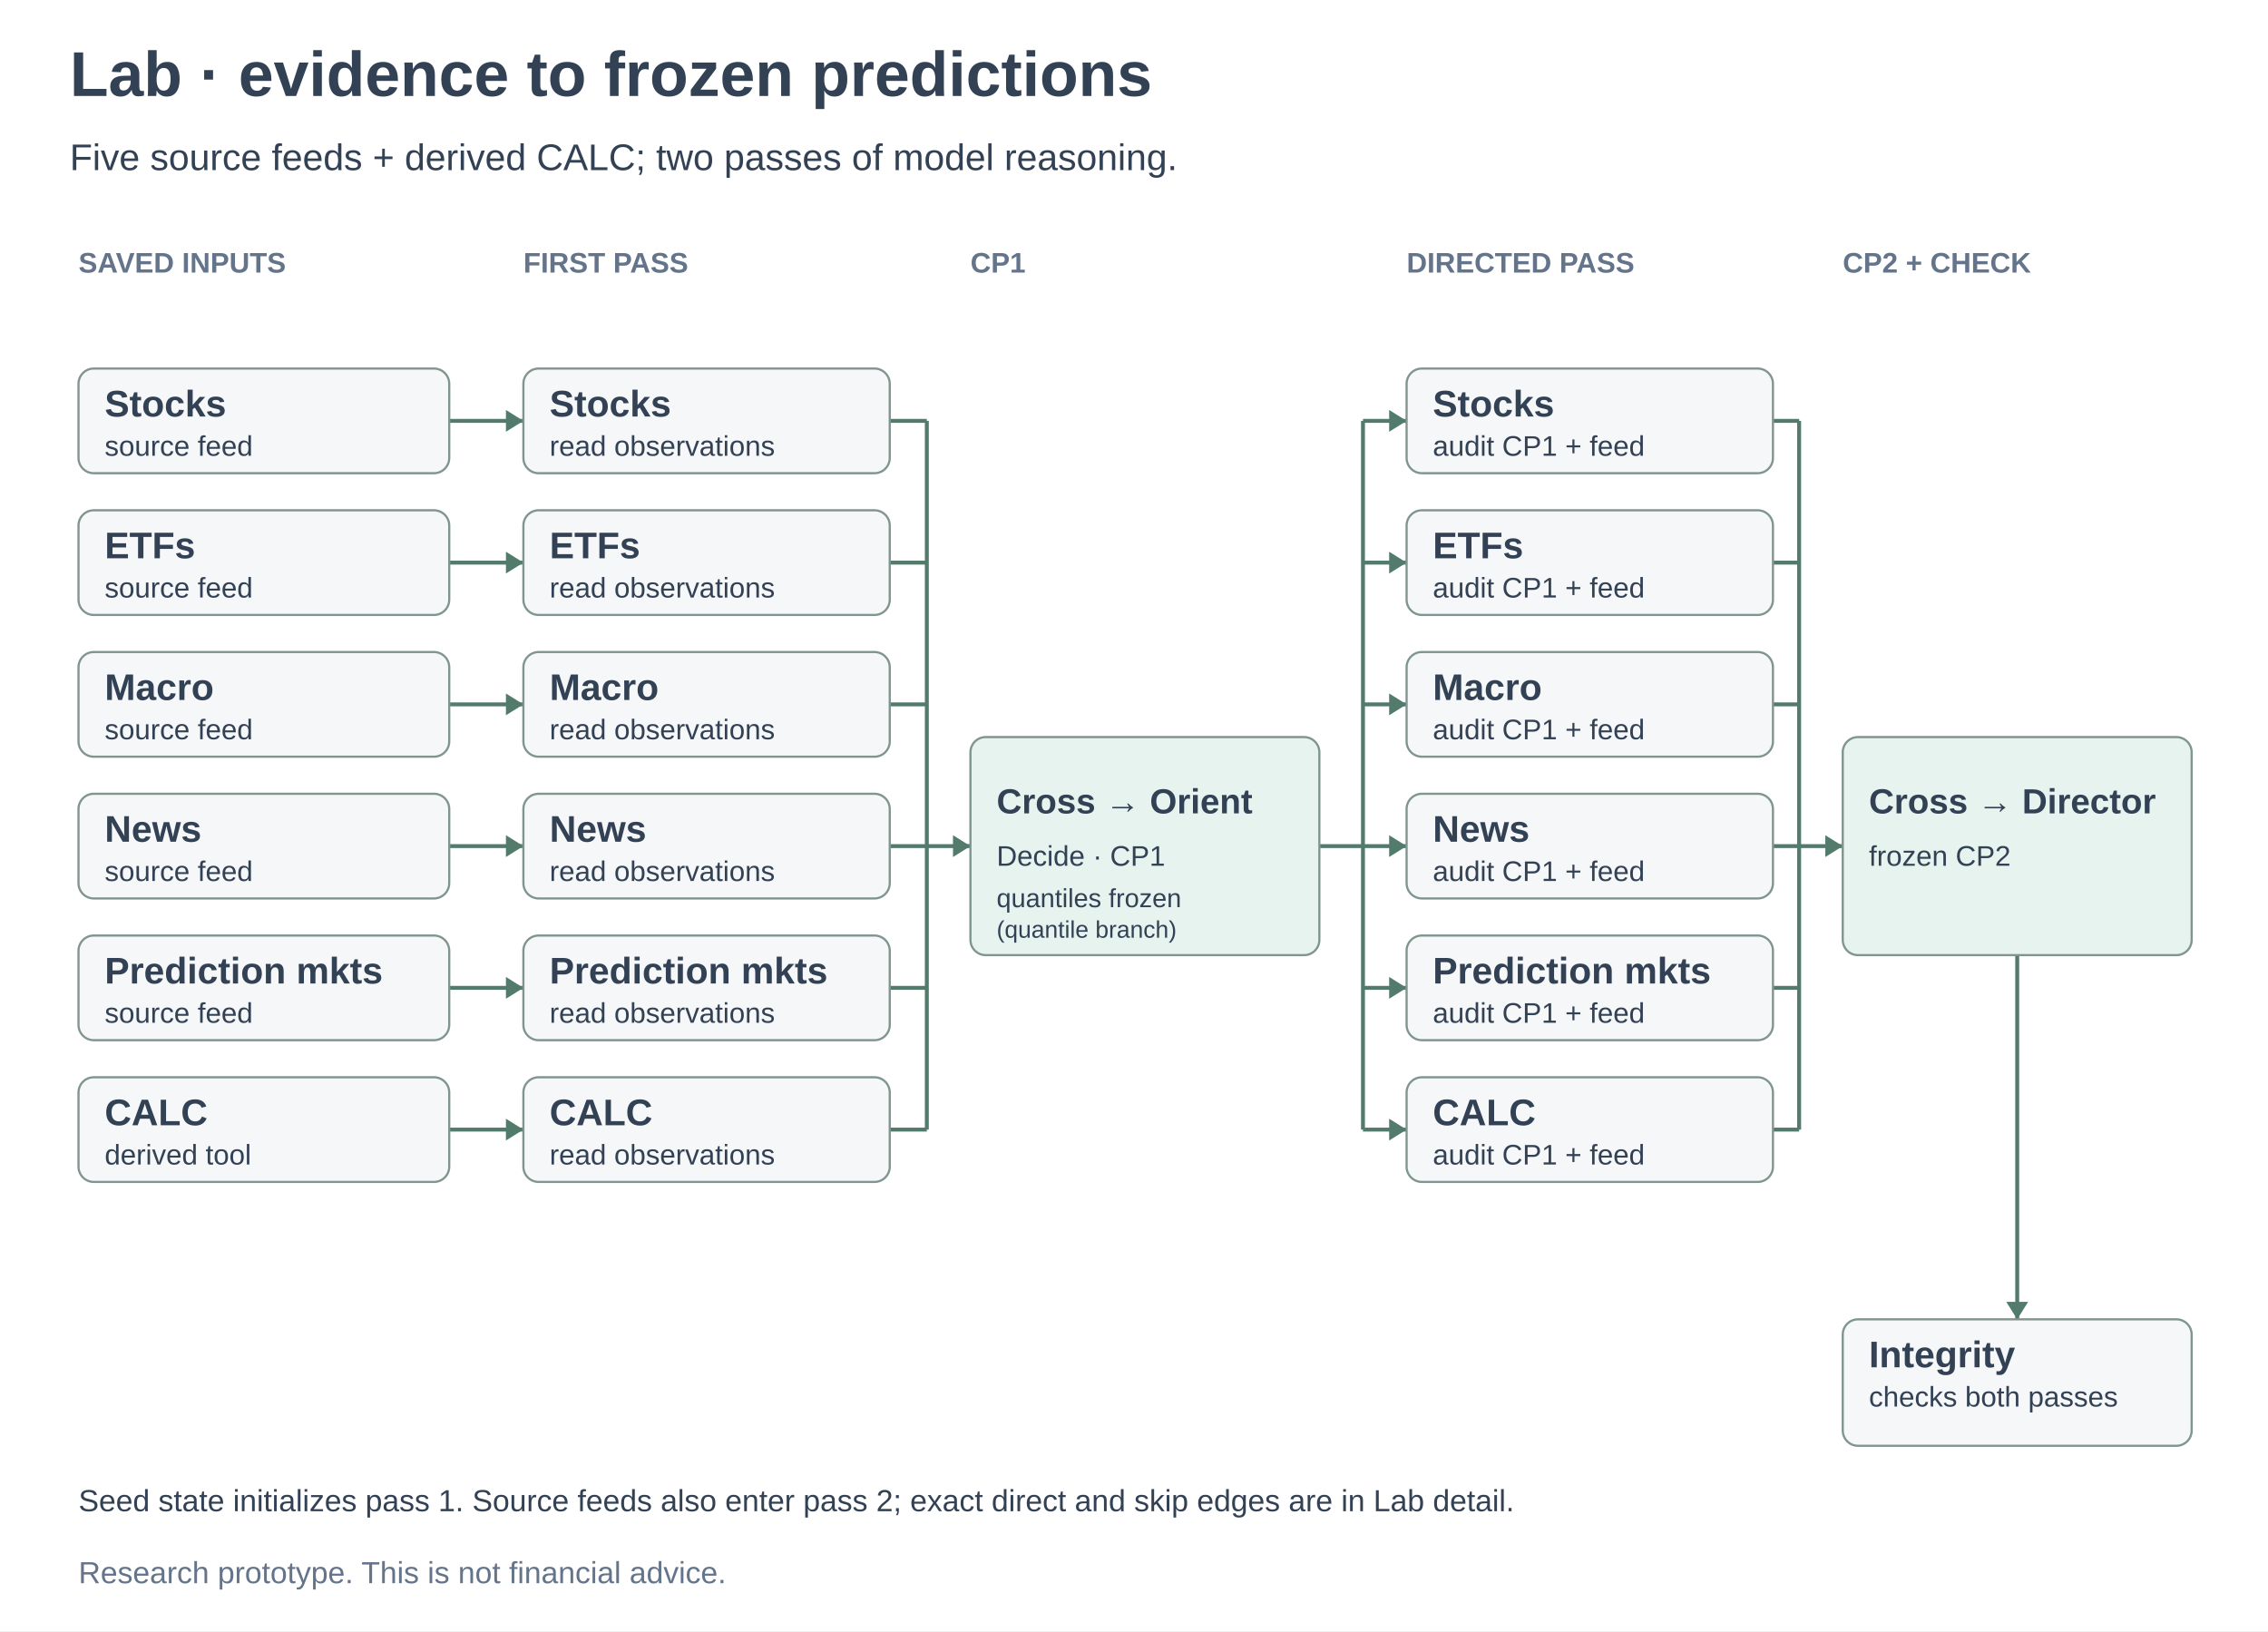
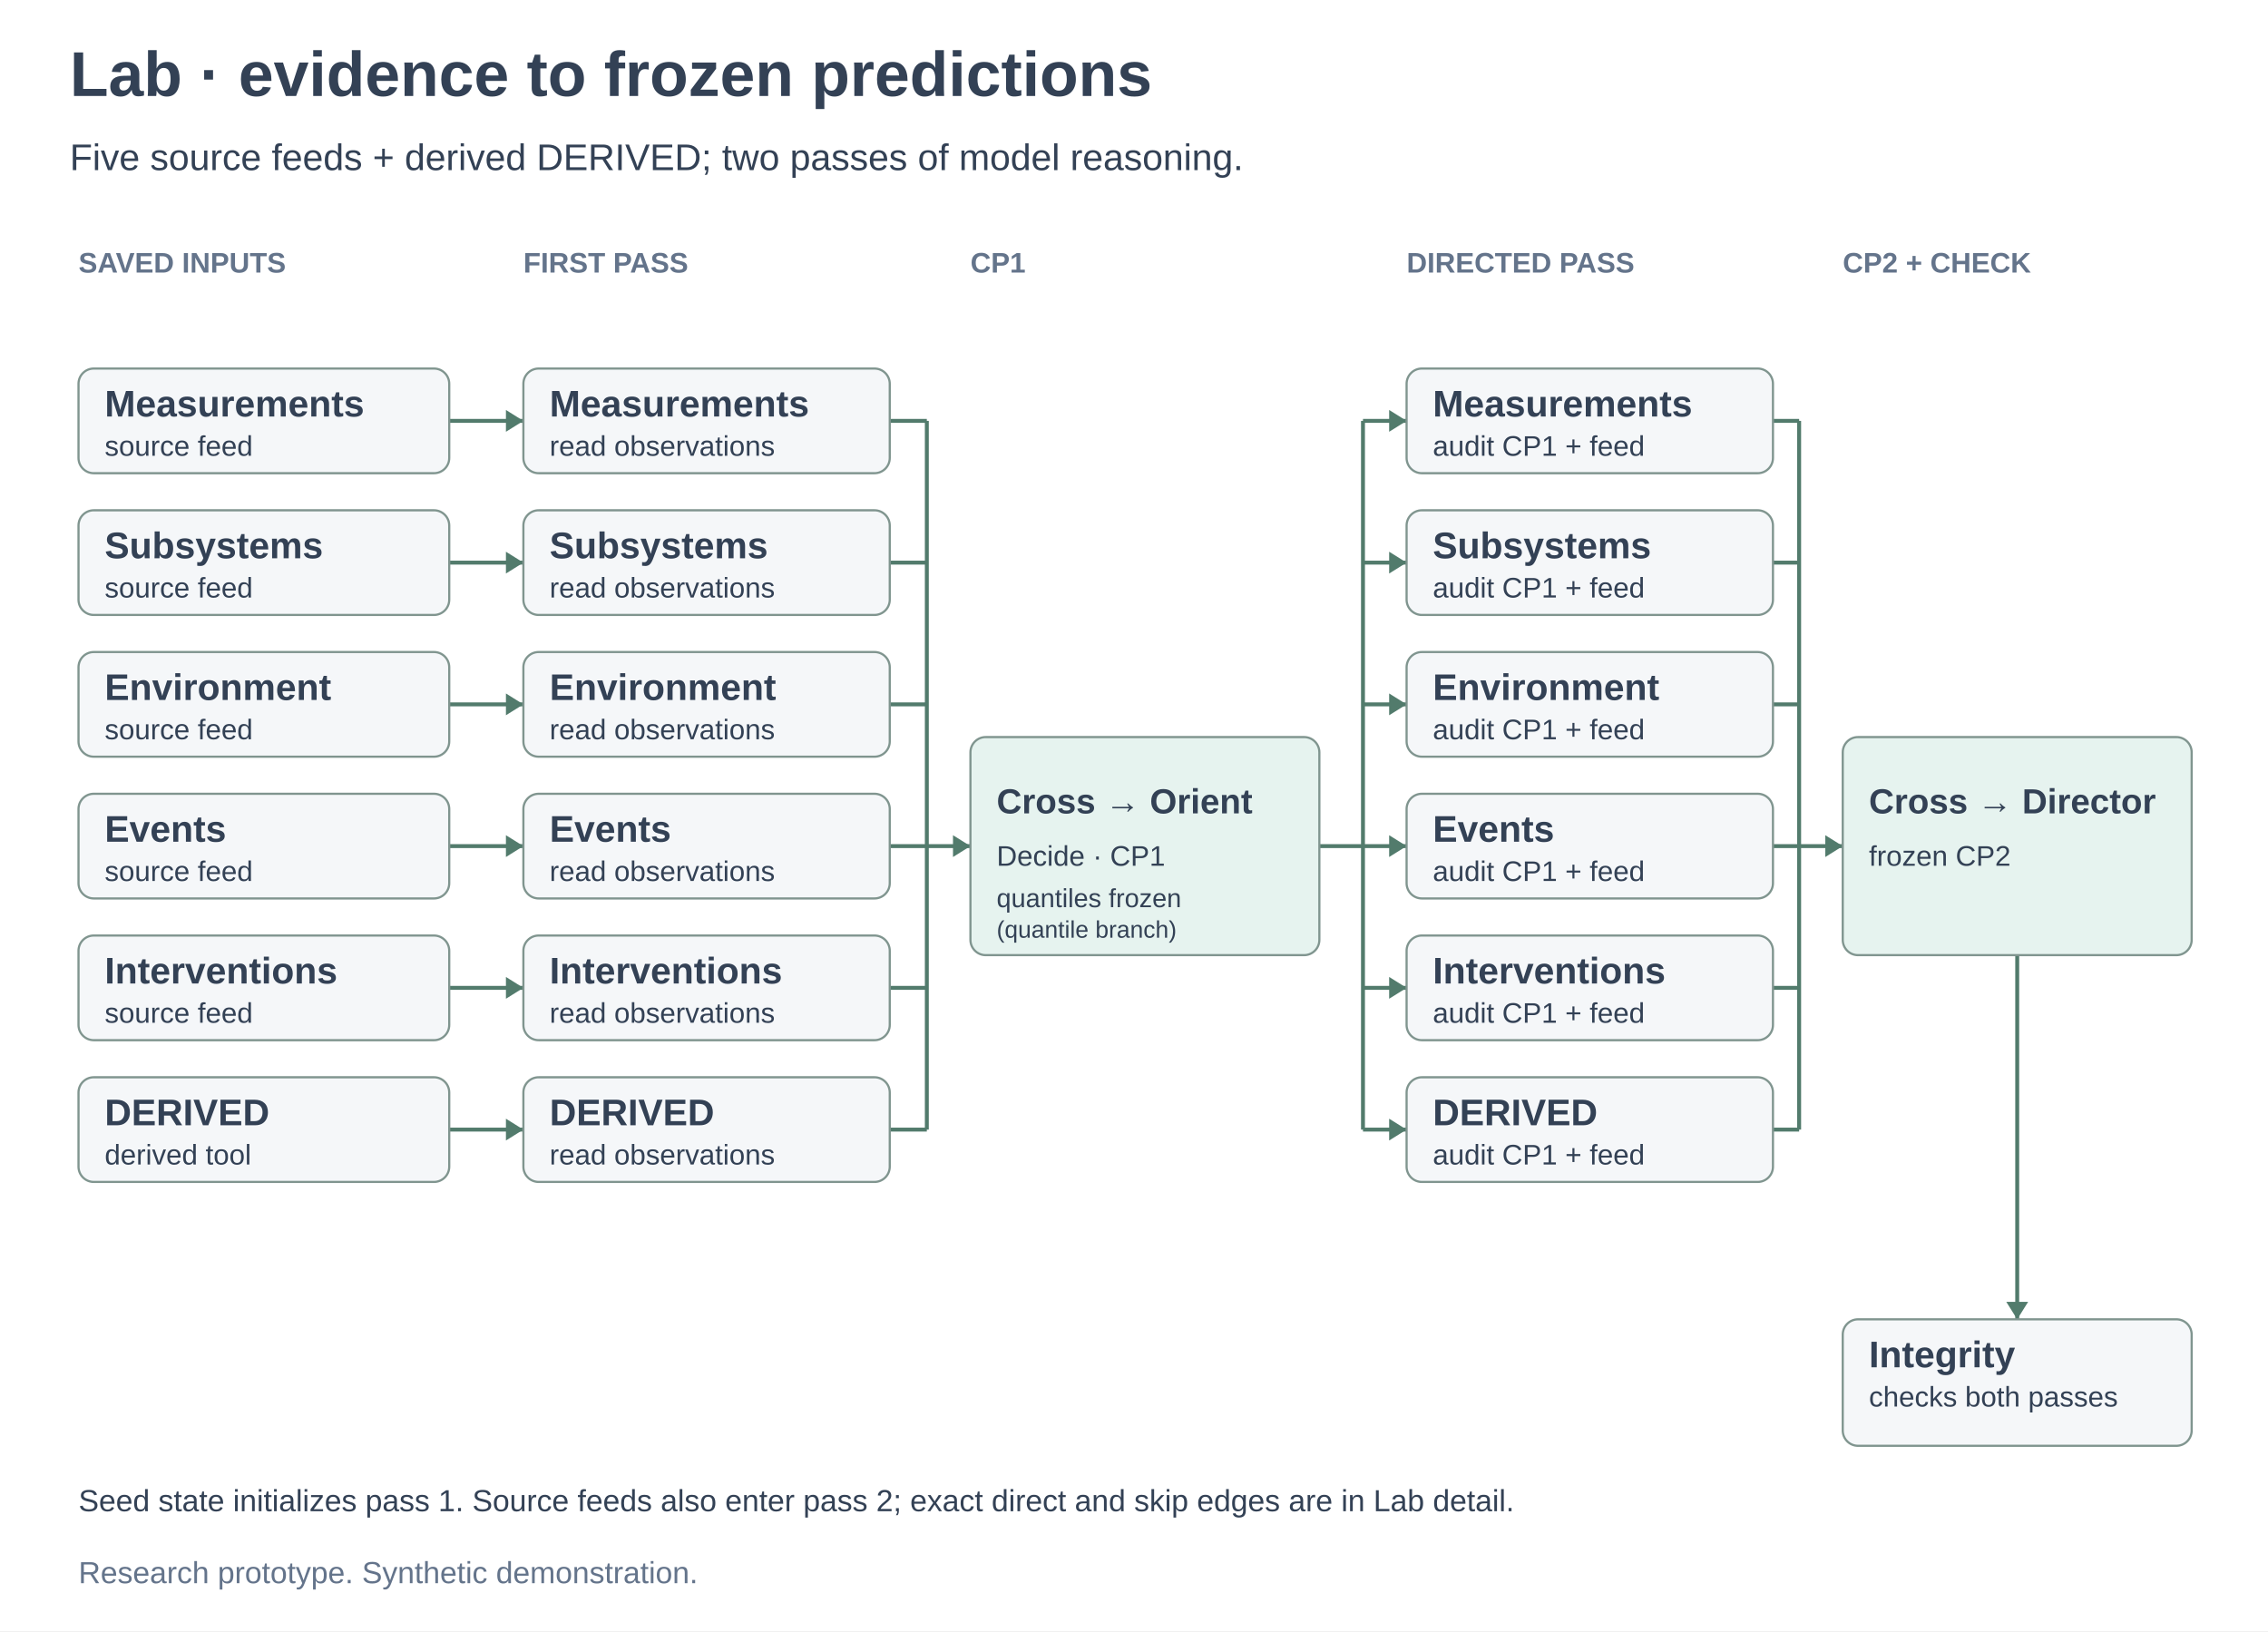
<svg xmlns="http://www.w3.org/2000/svg" width="1040" height="748" viewBox="0 0 1040 748" role="img" aria-labelledby="lab-title lab-desc">
  <defs>
    <marker id="arrow" markerWidth="8" markerHeight="6" refX="7" refY="3" orient="auto">
      <path d="M0 0 L8 3 L0 6 Z" fill="#527b6c" />
    </marker>
  </defs>
  <style>text{font-family:Arial,Helvetica,sans-serif}.flow{stroke:#527b6c;stroke-width:1.8;fill:none}.dashed{stroke:#64748b;stroke-width:1.7;stroke-dasharray:5 4;fill:none}</style>
  <rect width="1040" height="748" fill="white" />
  <text x="32" y="44" font-size="29" font-weight="600" fill="#334155">Lab · evidence to frozen predictions</text>
-   <text x="32" y="78" font-size="17" font-weight="normal" fill="#334155">Five source feeds + derived CALC; two passes of model reasoning.</text>
+   <text x="32" y="78" font-size="17" font-weight="normal" fill="#334155">Five source feeds + derived DERIVED; two passes of model reasoning.</text>
  <text x="36" y="125" font-size="13" font-weight="600" fill="#64748b">SAVED INPUTS</text>
  <text x="240" y="125" font-size="13" font-weight="600" fill="#64748b">FIRST PASS</text>
  <text x="445" y="125" font-size="13" font-weight="600" fill="#64748b">CP1</text>
  <text x="645" y="125" font-size="13" font-weight="600" fill="#64748b">DIRECTED PASS</text>
  <text x="845" y="125" font-size="13" font-weight="600" fill="#64748b">CP2 + CHECK</text>
  <path d="M 206 193 H 240" class="flow" />
  <polygon points="232,188 240,193 232,198" fill="#527b6c" />
  <path d="M 408 193 H 425" class="flow" />
  <path d="M 625 193 H 645" class="flow" />
  <polygon points="637,188 645,193 637,198" fill="#527b6c" />
  <path d="M 813 193 H 825" class="flow" />
  <path d="M 206 258 H 240" class="flow" />
  <polygon points="232,253 240,258 232,263" fill="#527b6c" />
  <path d="M 408 258 H 425" class="flow" />
  <path d="M 625 258 H 645" class="flow" />
  <polygon points="637,253 645,258 637,263" fill="#527b6c" />
  <path d="M 813 258 H 825" class="flow" />
  <path d="M 206 323 H 240" class="flow" />
  <polygon points="232,318 240,323 232,328" fill="#527b6c" />
  <path d="M 408 323 H 425" class="flow" />
  <path d="M 625 323 H 645" class="flow" />
  <polygon points="637,318 645,323 637,328" fill="#527b6c" />
  <path d="M 813 323 H 825" class="flow" />
  <path d="M 206 388 H 240" class="flow" />
  <polygon points="232,383 240,388 232,393" fill="#527b6c" />
  <path d="M 408 388 H 425" class="flow" />
  <path d="M 625 388 H 645" class="flow" />
  <polygon points="637,383 645,388 637,393" fill="#527b6c" />
  <path d="M 813 388 H 825" class="flow" />
  <path d="M 206 453 H 240" class="flow" />
  <polygon points="232,448 240,453 232,458" fill="#527b6c" />
  <path d="M 408 453 H 425" class="flow" />
  <path d="M 625 453 H 645" class="flow" />
  <polygon points="637,448 645,453 637,458" fill="#527b6c" />
  <path d="M 813 453 H 825" class="flow" />
  <path d="M 206 518 H 240" class="flow" />
  <polygon points="232,513 240,518 232,523" fill="#527b6c" />
  <path d="M 408 518 H 425" class="flow" />
  <path d="M 625 518 H 645" class="flow" />
  <polygon points="637,513 645,518 637,523" fill="#527b6c" />
  <path d="M 813 518 H 825" class="flow" />
  <path d="M 425 193 V 518" class="flow" />
  <path d="M 425 388 H 445" class="flow" />
  <polygon points="437,383 445,388 437,393" fill="#527b6c" />
  <path d="M 605 388 H 625" class="flow" />
  <path d="M 625 193 V 518" class="flow" />
  <path d="M 825 193 V 518" class="flow" />
  <path d="M 825 388 H 845" class="flow" />
  <polygon points="837,383 845,388 837,393" fill="#527b6c" />
  <path d="M 925 438 V 605" class="flow" />
  <polygon points="920,597 925,605 930,597" fill="#527b6c" />
  <rect x="36" y="169" width="170" height="48" rx="7" fill="#f5f7f9" stroke="#80958f" />
-   <text x="48" y="191" font-size="17" font-weight="600" fill="#334155">Stocks</text>
+   <text x="48" y="191" font-size="17" font-weight="600" fill="#334155">Measurements</text>
  <text x="48" y="209" font-size="13" font-weight="normal" fill="#334155">source feed</text>
  <rect x="240" y="169" width="168" height="48" rx="7" fill="#f5f7f9" stroke="#80958f" />
-   <text x="252" y="191" font-size="17" font-weight="600" fill="#334155">Stocks</text>
+   <text x="252" y="191" font-size="17" font-weight="600" fill="#334155">Measurements</text>
  <text x="252" y="209" font-size="13" font-weight="normal" fill="#334155">read observations</text>
  <rect x="645" y="169" width="168" height="48" rx="7" fill="#f5f7f9" stroke="#80958f" />
-   <text x="657" y="191" font-size="17" font-weight="600" fill="#334155">Stocks</text>
+   <text x="657" y="191" font-size="17" font-weight="600" fill="#334155">Measurements</text>
  <text x="657" y="209" font-size="13" font-weight="normal" fill="#334155">audit CP1 + feed</text>
  <rect x="36" y="234" width="170" height="48" rx="7" fill="#f5f7f9" stroke="#80958f" />
-   <text x="48" y="256" font-size="17" font-weight="600" fill="#334155">ETFs</text>
+   <text x="48" y="256" font-size="17" font-weight="600" fill="#334155">Subsystems</text>
  <text x="48" y="274" font-size="13" font-weight="normal" fill="#334155">source feed</text>
  <rect x="240" y="234" width="168" height="48" rx="7" fill="#f5f7f9" stroke="#80958f" />
-   <text x="252" y="256" font-size="17" font-weight="600" fill="#334155">ETFs</text>
+   <text x="252" y="256" font-size="17" font-weight="600" fill="#334155">Subsystems</text>
  <text x="252" y="274" font-size="13" font-weight="normal" fill="#334155">read observations</text>
  <rect x="645" y="234" width="168" height="48" rx="7" fill="#f5f7f9" stroke="#80958f" />
-   <text x="657" y="256" font-size="17" font-weight="600" fill="#334155">ETFs</text>
+   <text x="657" y="256" font-size="17" font-weight="600" fill="#334155">Subsystems</text>
  <text x="657" y="274" font-size="13" font-weight="normal" fill="#334155">audit CP1 + feed</text>
  <rect x="36" y="299" width="170" height="48" rx="7" fill="#f5f7f9" stroke="#80958f" />
-   <text x="48" y="321" font-size="17" font-weight="600" fill="#334155">Macro</text>
+   <text x="48" y="321" font-size="17" font-weight="600" fill="#334155">Environment</text>
  <text x="48" y="339" font-size="13" font-weight="normal" fill="#334155">source feed</text>
  <rect x="240" y="299" width="168" height="48" rx="7" fill="#f5f7f9" stroke="#80958f" />
-   <text x="252" y="321" font-size="17" font-weight="600" fill="#334155">Macro</text>
+   <text x="252" y="321" font-size="17" font-weight="600" fill="#334155">Environment</text>
  <text x="252" y="339" font-size="13" font-weight="normal" fill="#334155">read observations</text>
  <rect x="645" y="299" width="168" height="48" rx="7" fill="#f5f7f9" stroke="#80958f" />
-   <text x="657" y="321" font-size="17" font-weight="600" fill="#334155">Macro</text>
+   <text x="657" y="321" font-size="17" font-weight="600" fill="#334155">Environment</text>
  <text x="657" y="339" font-size="13" font-weight="normal" fill="#334155">audit CP1 + feed</text>
  <rect x="36" y="364" width="170" height="48" rx="7" fill="#f5f7f9" stroke="#80958f" />
-   <text x="48" y="386" font-size="17" font-weight="600" fill="#334155">News</text>
+   <text x="48" y="386" font-size="17" font-weight="600" fill="#334155">Events</text>
  <text x="48" y="404" font-size="13" font-weight="normal" fill="#334155">source feed</text>
  <rect x="240" y="364" width="168" height="48" rx="7" fill="#f5f7f9" stroke="#80958f" />
-   <text x="252" y="386" font-size="17" font-weight="600" fill="#334155">News</text>
+   <text x="252" y="386" font-size="17" font-weight="600" fill="#334155">Events</text>
  <text x="252" y="404" font-size="13" font-weight="normal" fill="#334155">read observations</text>
  <rect x="645" y="364" width="168" height="48" rx="7" fill="#f5f7f9" stroke="#80958f" />
-   <text x="657" y="386" font-size="17" font-weight="600" fill="#334155">News</text>
+   <text x="657" y="386" font-size="17" font-weight="600" fill="#334155">Events</text>
  <text x="657" y="404" font-size="13" font-weight="normal" fill="#334155">audit CP1 + feed</text>
  <rect x="36" y="429" width="170" height="48" rx="7" fill="#f5f7f9" stroke="#80958f" />
-   <text x="48" y="451" font-size="17" font-weight="600" fill="#334155">Prediction mkts</text>
+   <text x="48" y="451" font-size="17" font-weight="600" fill="#334155">Interventions</text>
  <text x="48" y="469" font-size="13" font-weight="normal" fill="#334155">source feed</text>
  <rect x="240" y="429" width="168" height="48" rx="7" fill="#f5f7f9" stroke="#80958f" />
-   <text x="252" y="451" font-size="17" font-weight="600" fill="#334155">Prediction mkts</text>
+   <text x="252" y="451" font-size="17" font-weight="600" fill="#334155">Interventions</text>
  <text x="252" y="469" font-size="13" font-weight="normal" fill="#334155">read observations</text>
  <rect x="645" y="429" width="168" height="48" rx="7" fill="#f5f7f9" stroke="#80958f" />
-   <text x="657" y="451" font-size="17" font-weight="600" fill="#334155">Prediction mkts</text>
+   <text x="657" y="451" font-size="17" font-weight="600" fill="#334155">Interventions</text>
  <text x="657" y="469" font-size="13" font-weight="normal" fill="#334155">audit CP1 + feed</text>
  <rect x="36" y="494" width="170" height="48" rx="7" fill="#f5f7f9" stroke="#80958f" />
-   <text x="48" y="516" font-size="17" font-weight="600" fill="#334155">CALC</text>
+   <text x="48" y="516" font-size="17" font-weight="600" fill="#334155">DERIVED</text>
  <text x="48" y="534" font-size="13" font-weight="normal" fill="#334155">derived tool</text>
  <rect x="240" y="494" width="168" height="48" rx="7" fill="#f5f7f9" stroke="#80958f" />
-   <text x="252" y="516" font-size="17" font-weight="600" fill="#334155">CALC</text>
+   <text x="252" y="516" font-size="17" font-weight="600" fill="#334155">DERIVED</text>
  <text x="252" y="534" font-size="13" font-weight="normal" fill="#334155">read observations</text>
  <rect x="645" y="494" width="168" height="48" rx="7" fill="#f5f7f9" stroke="#80958f" />
-   <text x="657" y="516" font-size="17" font-weight="600" fill="#334155">CALC</text>
+   <text x="657" y="516" font-size="17" font-weight="600" fill="#334155">DERIVED</text>
  <text x="657" y="534" font-size="13" font-weight="normal" fill="#334155">audit CP1 + feed</text>
  <rect x="445" y="338" width="160" height="100" rx="7" fill="#e6f3ef" stroke="#80958f" />
  <text x="457" y="373" font-size="16" font-weight="600" fill="#334155">Cross → Orient</text>
  <text x="457" y="397" font-size="13" font-weight="normal" fill="#334155">Decide · CP1</text>
  <text x="457" y="416" font-size="12" font-weight="normal" fill="#334155">quantiles frozen</text>
  <text x="457" y="430" font-size="11" font-weight="normal" fill="#334155">(quantile branch)</text>
  <rect x="845" y="338" width="160" height="100" rx="7" fill="#e6f3ef" stroke="#80958f" />
  <text x="857" y="373" font-size="16" font-weight="600" fill="#334155">Cross → Director</text>
  <text x="857" y="397" font-size="13" font-weight="normal" fill="#334155">frozen CP2</text>
  <rect x="845" y="605" width="160" height="58" rx="7" fill="#f5f7f9" stroke="#80958f" />
  <text x="857" y="627" font-size="17" font-weight="600" fill="#334155">Integrity</text>
  <text x="857" y="645" font-size="13" font-weight="normal" fill="#334155">checks both passes</text>
  <text x="36" y="693" font-size="14" font-weight="normal" fill="#334155">Seed state initializes pass 1. Source feeds also enter pass 2; exact direct and skip edges are in Lab detail.</text>
-   <text x="36" y="726" font-size="14" font-weight="normal" fill="#64748b">Research prototype. This is not financial advice.</text>
+   <text x="36" y="726" font-size="14" font-weight="normal" fill="#64748b">Research prototype. Synthetic demonstration.</text>
</svg>
